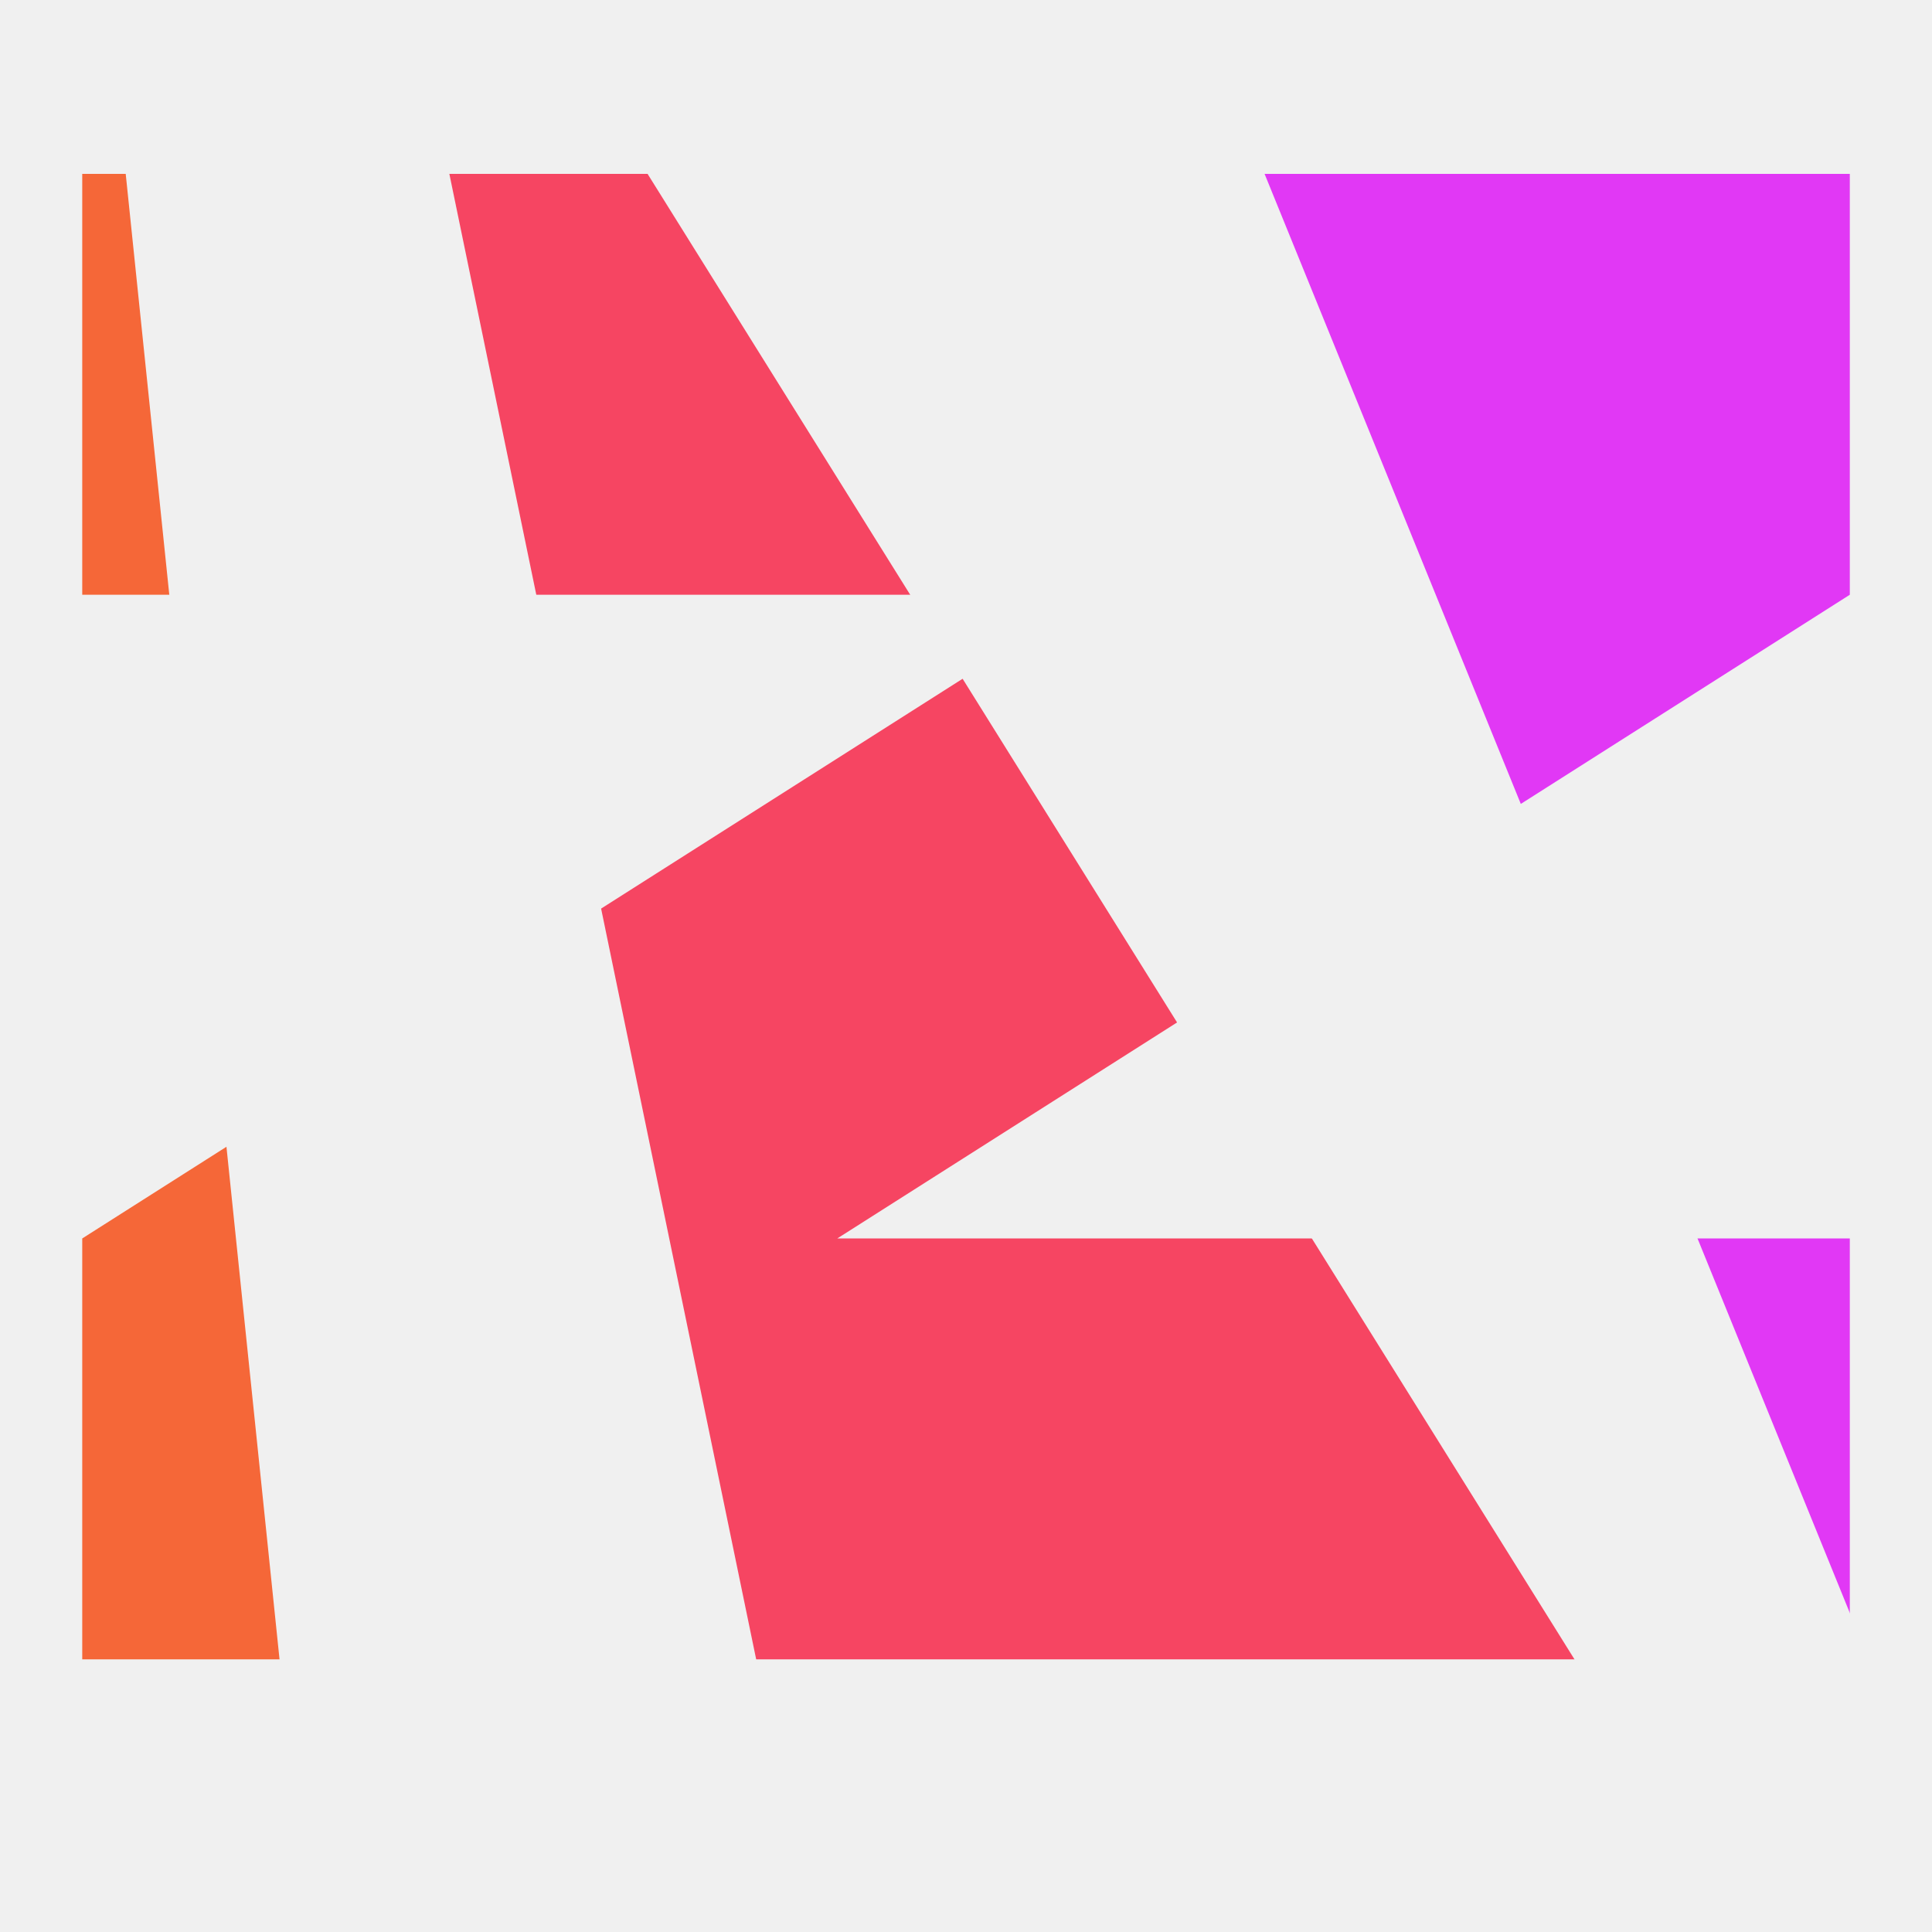
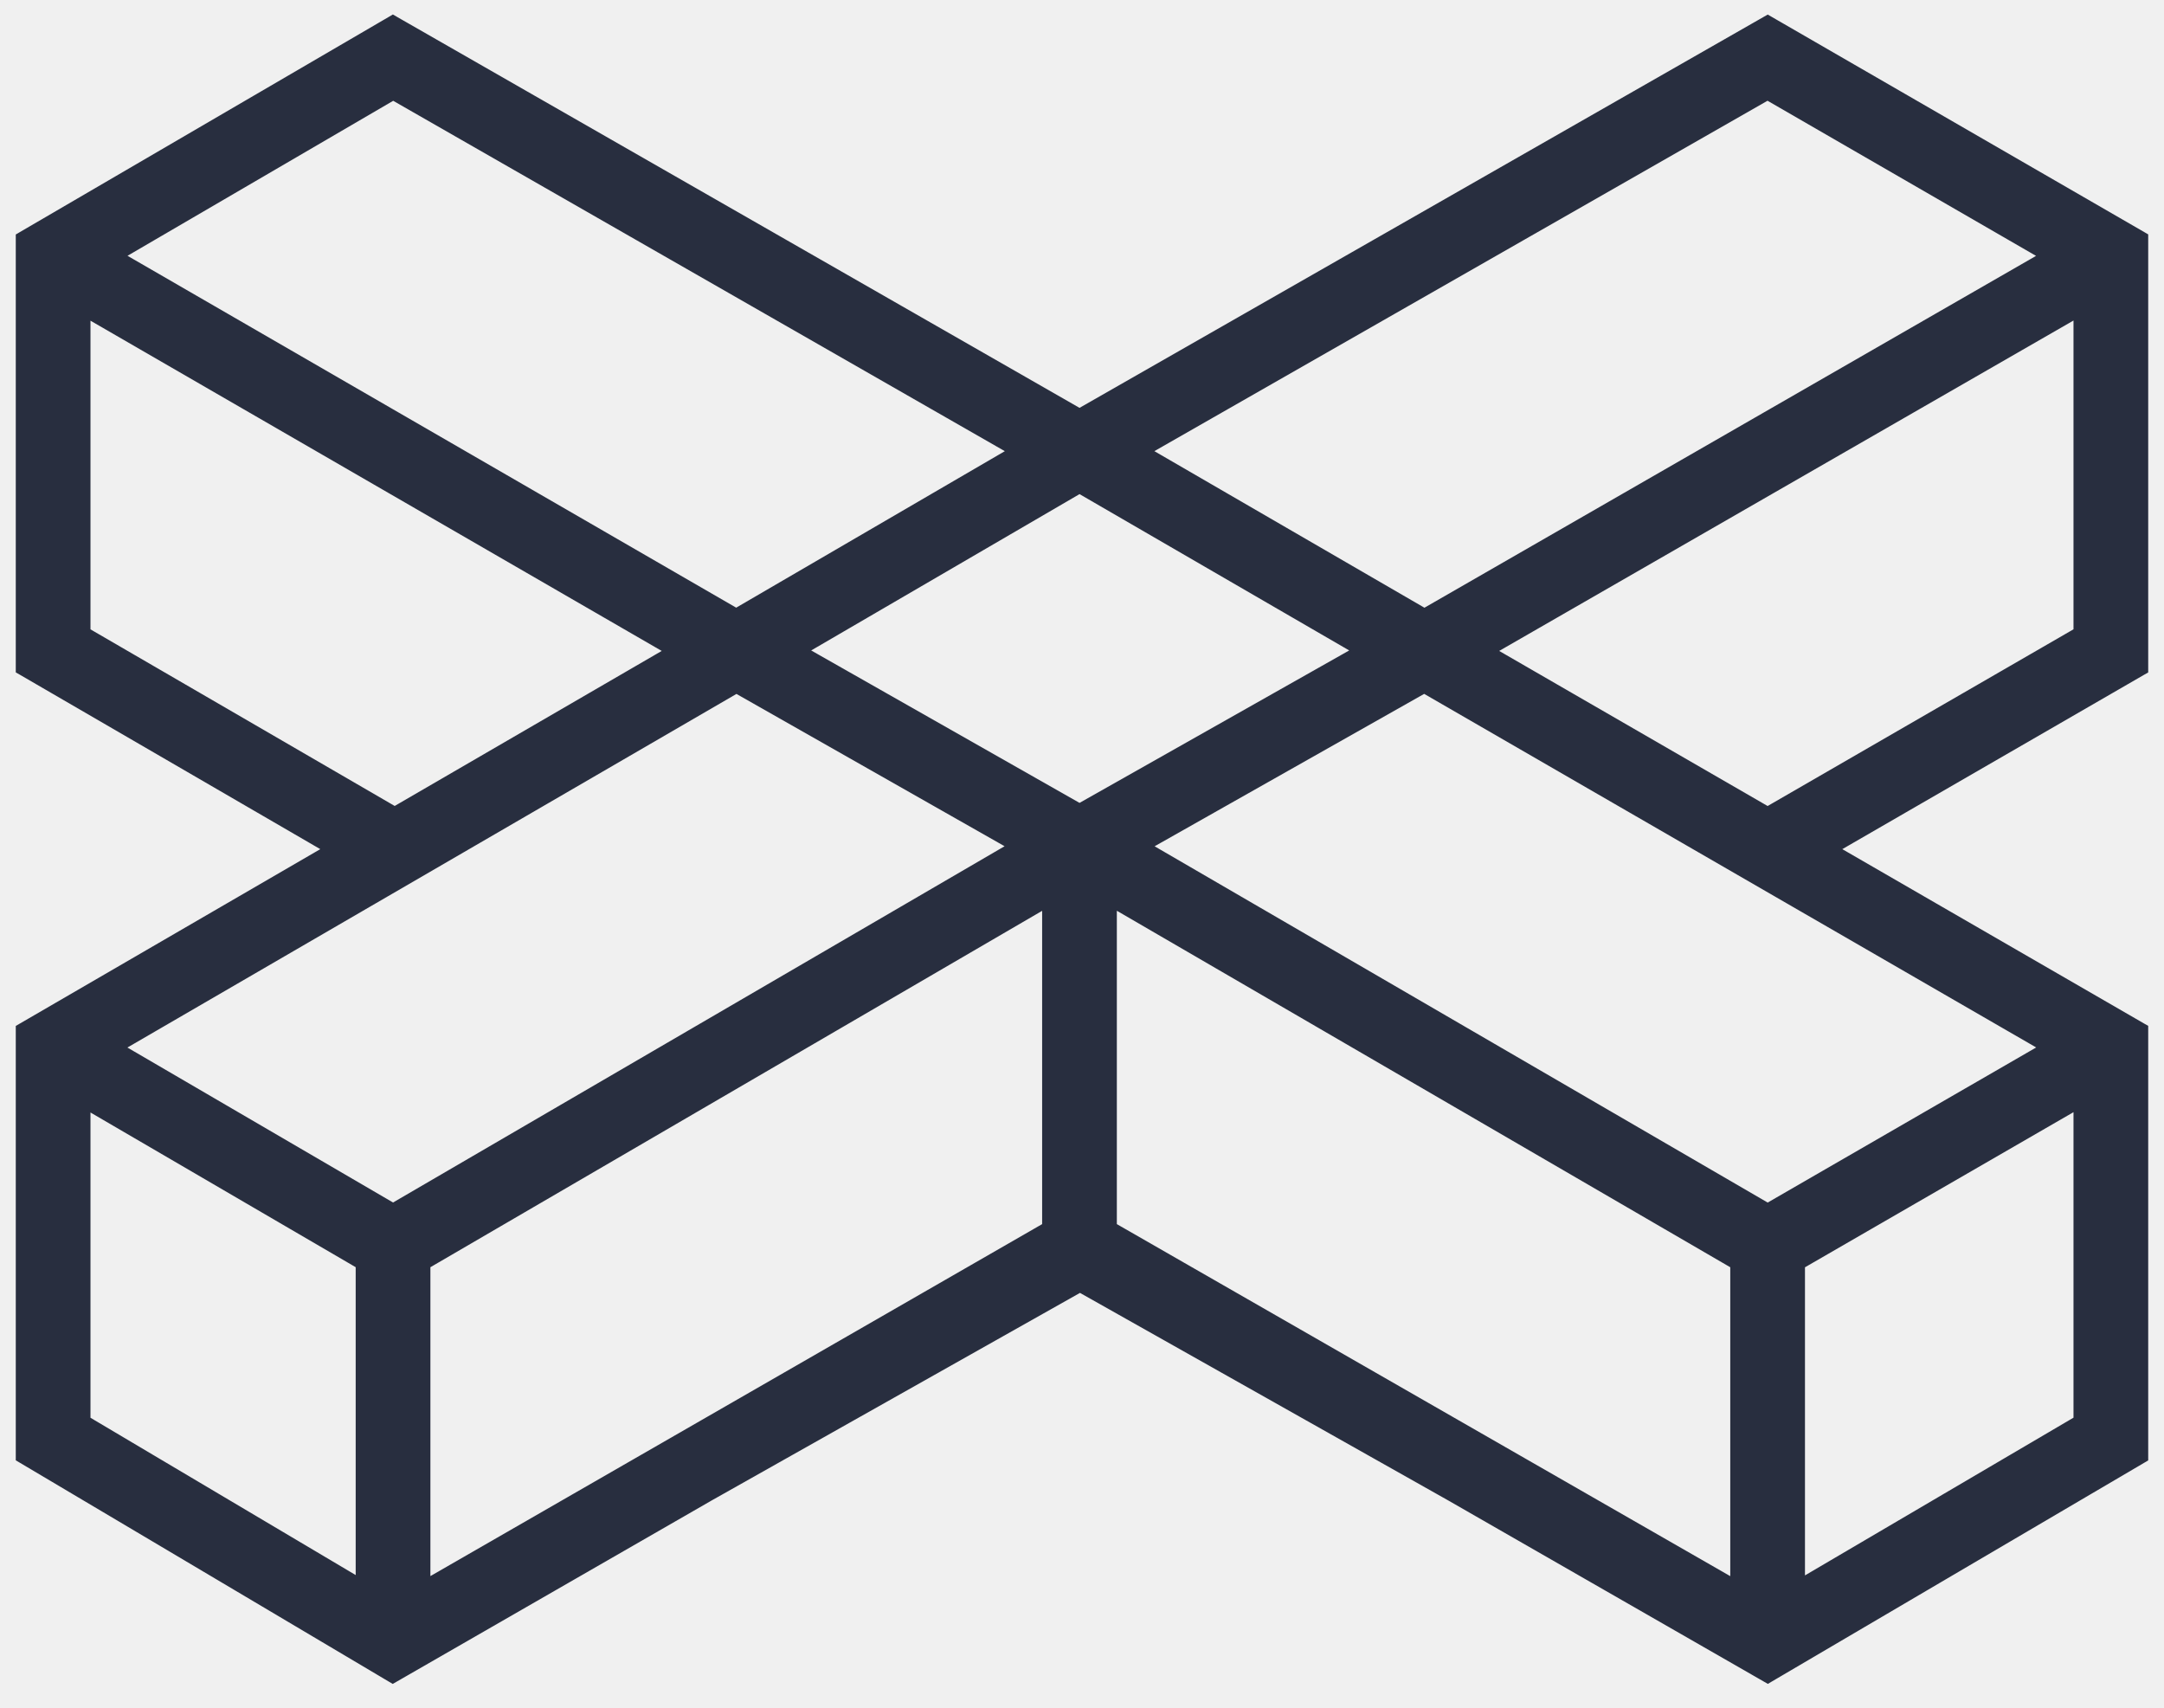
- <svg xmlns="http://www.w3.org/2000/svg" class="logo-image" width="140" height="140" viewBox="0 0 140 140" fill="none">
-   <g clip-path="url(#clip1)">
-     <mask id="mask1" mask-type="alpha" maskUnits="userSpaceOnUse" x="5" y="12" width="130" height="109">
-       <path d="M5.959 12.599V43.098H79.33L5.959 89.743V120.242H134.044V89.743H60.673L134.044 43.098V12.599H5.959Z" fill="black" />
-     </mask>
-     <g mask="url(#mask1)">
-       <path d="M25.455 -21.809L79.978 242.163L168.144 206.864L25.455 -21.809Z" fill="#F64562" />
-       <path d="M57.369 -71.663L174.312 215.896L266.785 157.481L57.369 -71.663Z" fill="#e138f5" />
-       <path d="M7.459 -3.339L-69.643 297.365L39.434 305.442L7.459 -3.339Z" fill="#f56738" />
-     </g>
-   </g>
-   <defs>
-     <clipPath id="clip1">
-       <rect width="140" height="140" fill="white" />
-     </clipPath>
-   </defs>
+ <svg xmlns="http://www.w3.org/2000/svg" width="90" height="71" viewBox="0 0 90 71" fill="none">
+   <path d="M16.426 0.851L16.34 0.801L16.254 0.852L0.913 9.8L0.828 9.85V9.949V27.763V27.862L0.914 27.911L13.663 35.312L0.914 42.713L0.828 42.763V42.862V60.532V60.63L0.912 60.68L16.249 69.777L16.335 69.828L16.422 69.778L29.496 62.258L29.497 62.257L44.916 53.568L60.336 62.258L60.337 62.259L73.436 69.776L73.523 69.826L73.609 69.775L89.086 60.684L89.171 60.634V60.536V42.86V42.761L89.085 42.712L76.277 35.312L89.085 27.913L89.171 27.864V27.764V9.945V9.846L89.085 9.796L73.604 0.853L73.519 0.804L73.433 0.853L44.897 17.159L16.426 0.851ZM3.591 13.038L27.864 27.069L16.415 33.715L3.591 26.271V13.038ZM30.618 25.469L4.961 10.638L16.352 3.993L42.134 18.761L30.618 25.469ZM56.459 27.051L44.897 33.586L33.392 27.051L44.897 20.349L56.459 27.051ZM86.408 26.269L73.515 33.717L62.006 27.069L86.408 13.032V26.269ZM85.023 10.641L59.242 25.471L47.665 18.76L73.511 3.991L85.023 10.641ZM85.028 43.559L73.517 50.208L47.674 35.191L59.232 28.657L85.028 43.559ZM74.896 65.814V52.602L86.408 45.952V59.053L74.896 65.814ZM46.277 37.575L72.133 52.6V65.842L46.277 51.005V37.575ZM43.514 37.578V51.005L17.728 65.84V52.599L43.514 37.578ZM16.347 50.206L4.957 43.562L30.628 28.659L42.125 35.189L16.347 50.206ZM3.591 59.056V45.964L14.965 52.598V65.802L3.591 59.056Z" fill="#282E3F" stroke="#282E3F" stroke-width="0.344" />
</svg>
